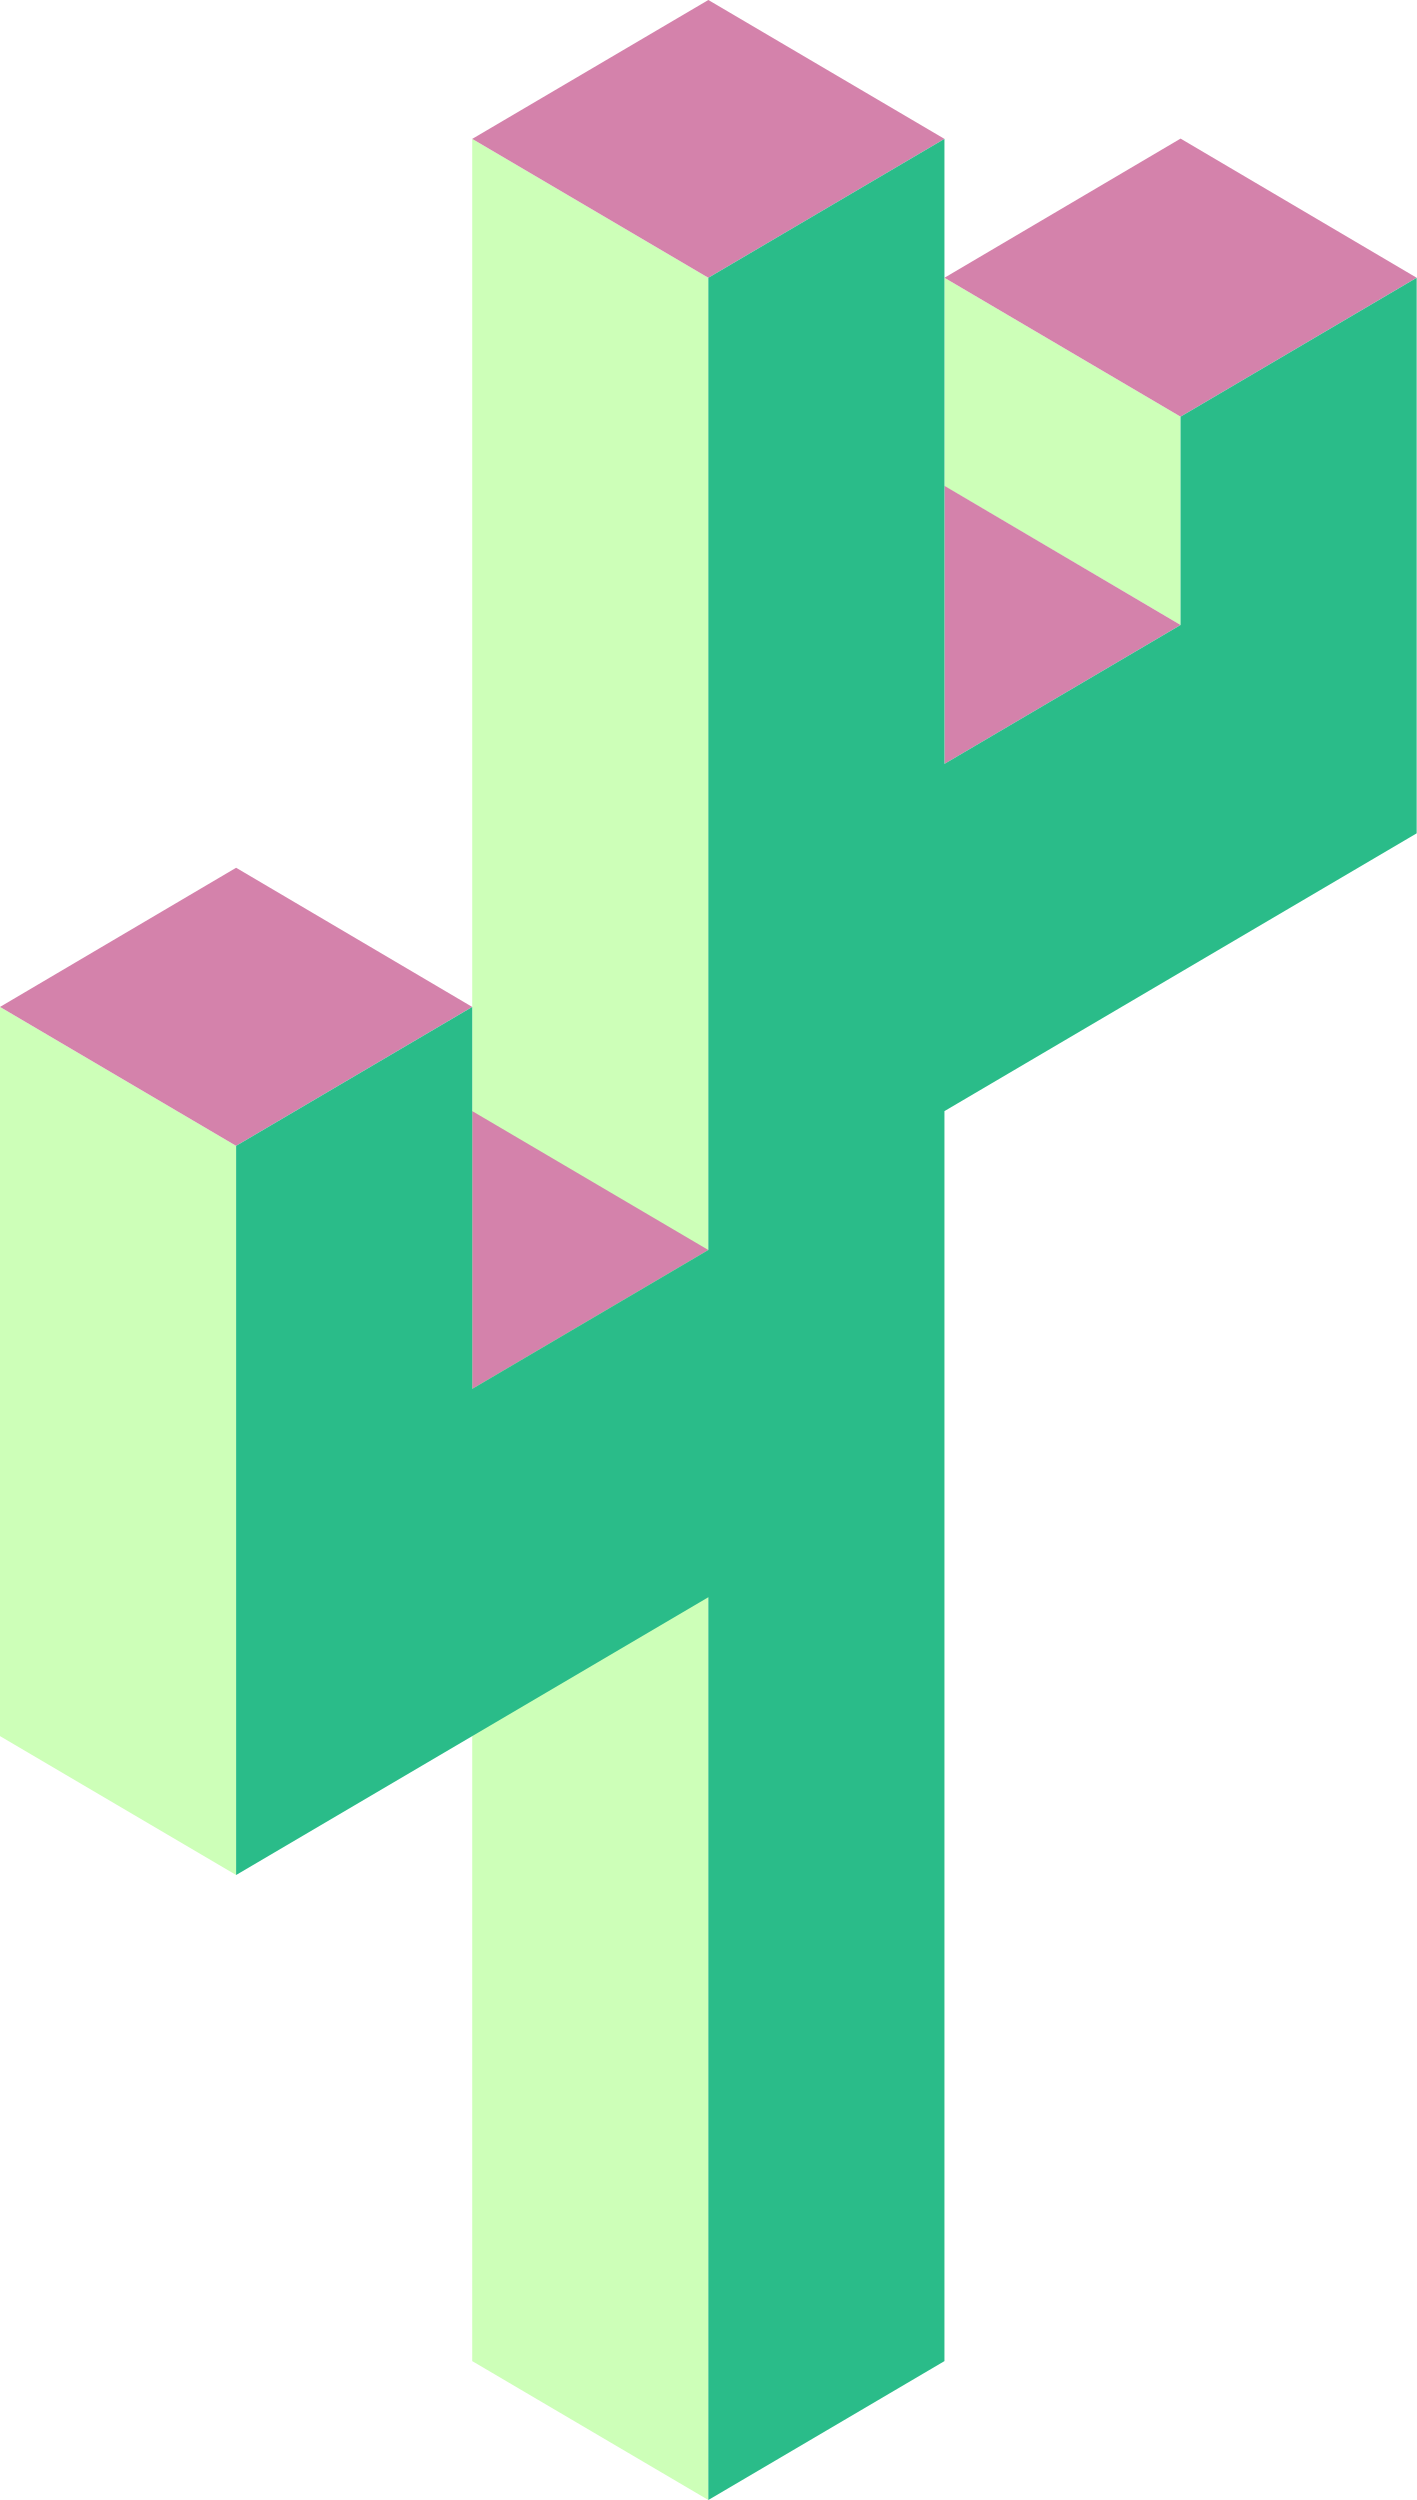
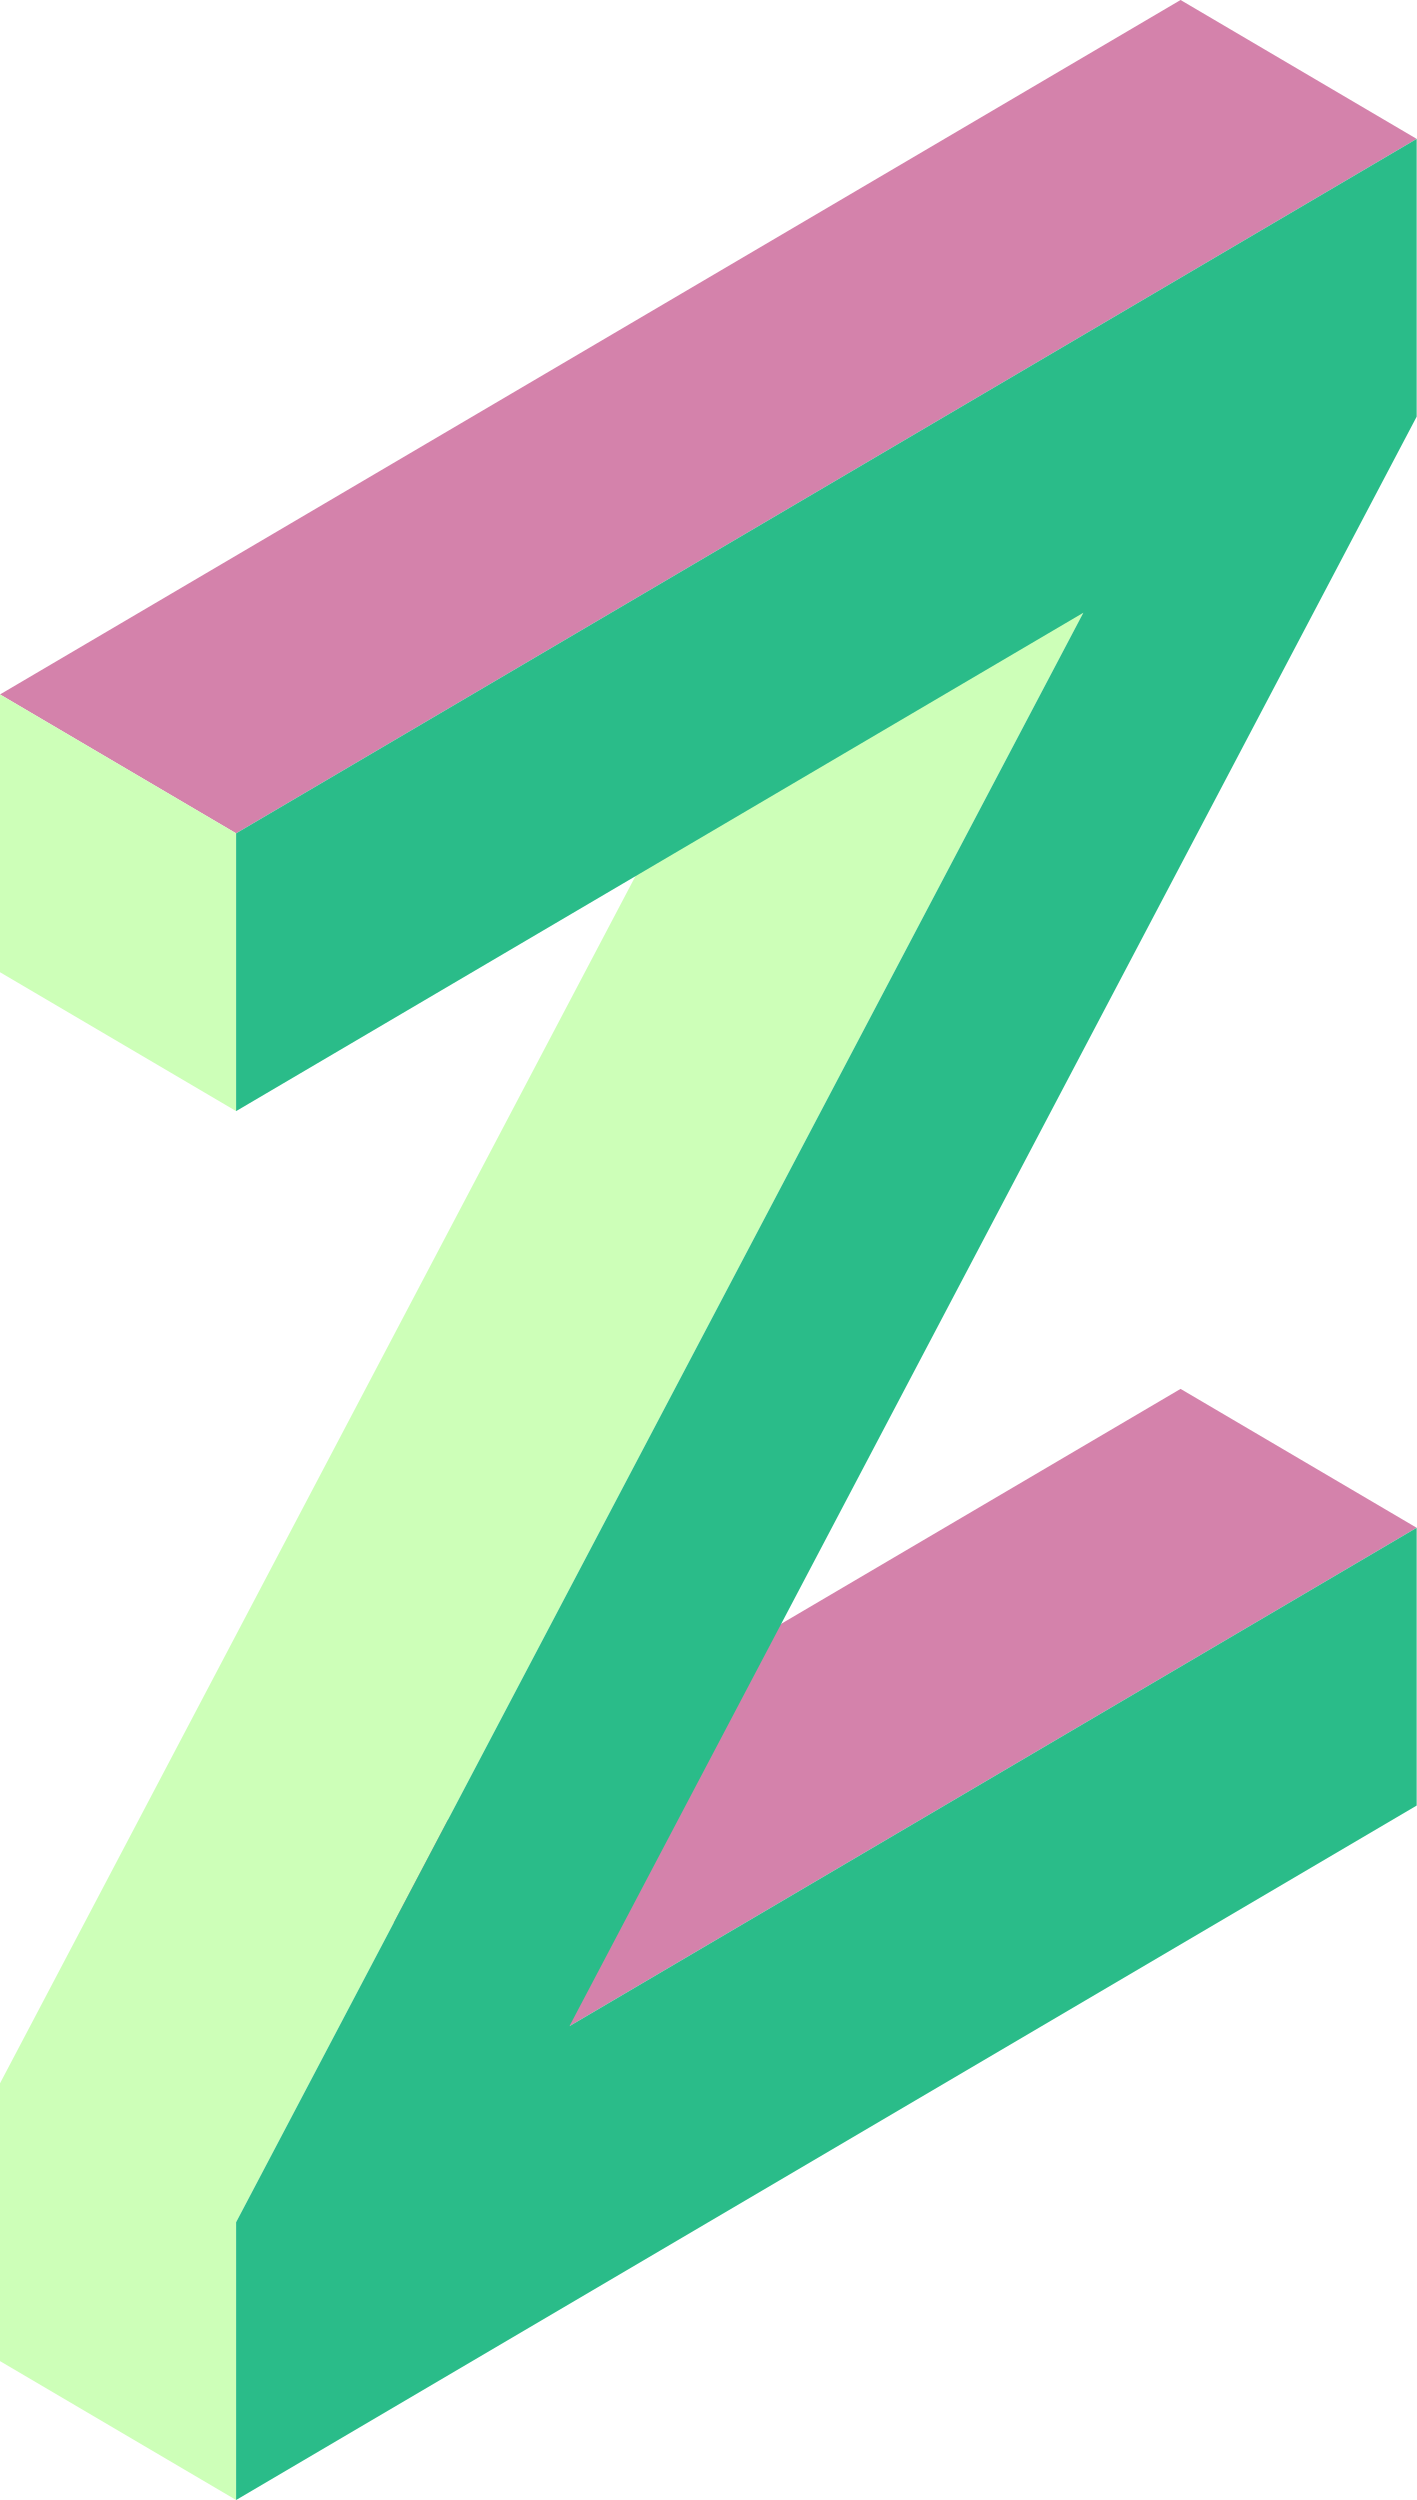
- <svg xmlns="http://www.w3.org/2000/svg" fill="none" viewBox="0 0 272 480">
-   <path fill="#cdffb8" d="M181.334 93.333v-40L226.667 80v40zM136.001 53.333 90.667 26.667v426.666L136.001 480zM45.333 220 0 193.334v140L45.333 360z" />
-   <path fill="#d482ab" d="M90.667 26.667 136.001 0l45.333 26.667-45.333 26.666zM181.334 53.33l45.333-26.72L272 53.33 226.667 80zM136 240l-45.333-26.67v53.34zM0 193.33l45.333-26.72 45.334 26.72L45.333 220zM181.334 93.277 226.667 120l-45.333 26.67z" />
-   <path fill="#2abc89" d="m136 53.333 45.333-26.666v120L226.667 120V80L272 53.333V160l-90.667 53.333v240L136 480V306.667L45.334 360V220l45.333-26.667v73.334L136 240z" />
+ <svg xmlns="http://www.w3.org/2000/svg" viewBox="0 0 272 480" fill="none">
+   <g id="icon">
+     <path fill="#d482ab" d="M45.333 160 0 133.333 226.667 0 272 26.667ZM109.333 389.02 64 362.353 226.667 266.667 272 293.333Z" />
+     <path fill="#cdffb8" d="M45.333 213.333 0 186.667 0 133.333 45.333 160ZM45.333 426.667 0 400 162.667 90.98 208 117.647ZM45.333 480 0 453.333 0 400 45.333 426.667Z" />
+     <path fill="#2abc89" d="M45.333 160 272 26.667 272 80 109.333 389.02 272 293.333 272 346.667 45.333 480 45.333 426.667 208 117.647 45.333 213.333Z" />
+   </g>
</svg>
